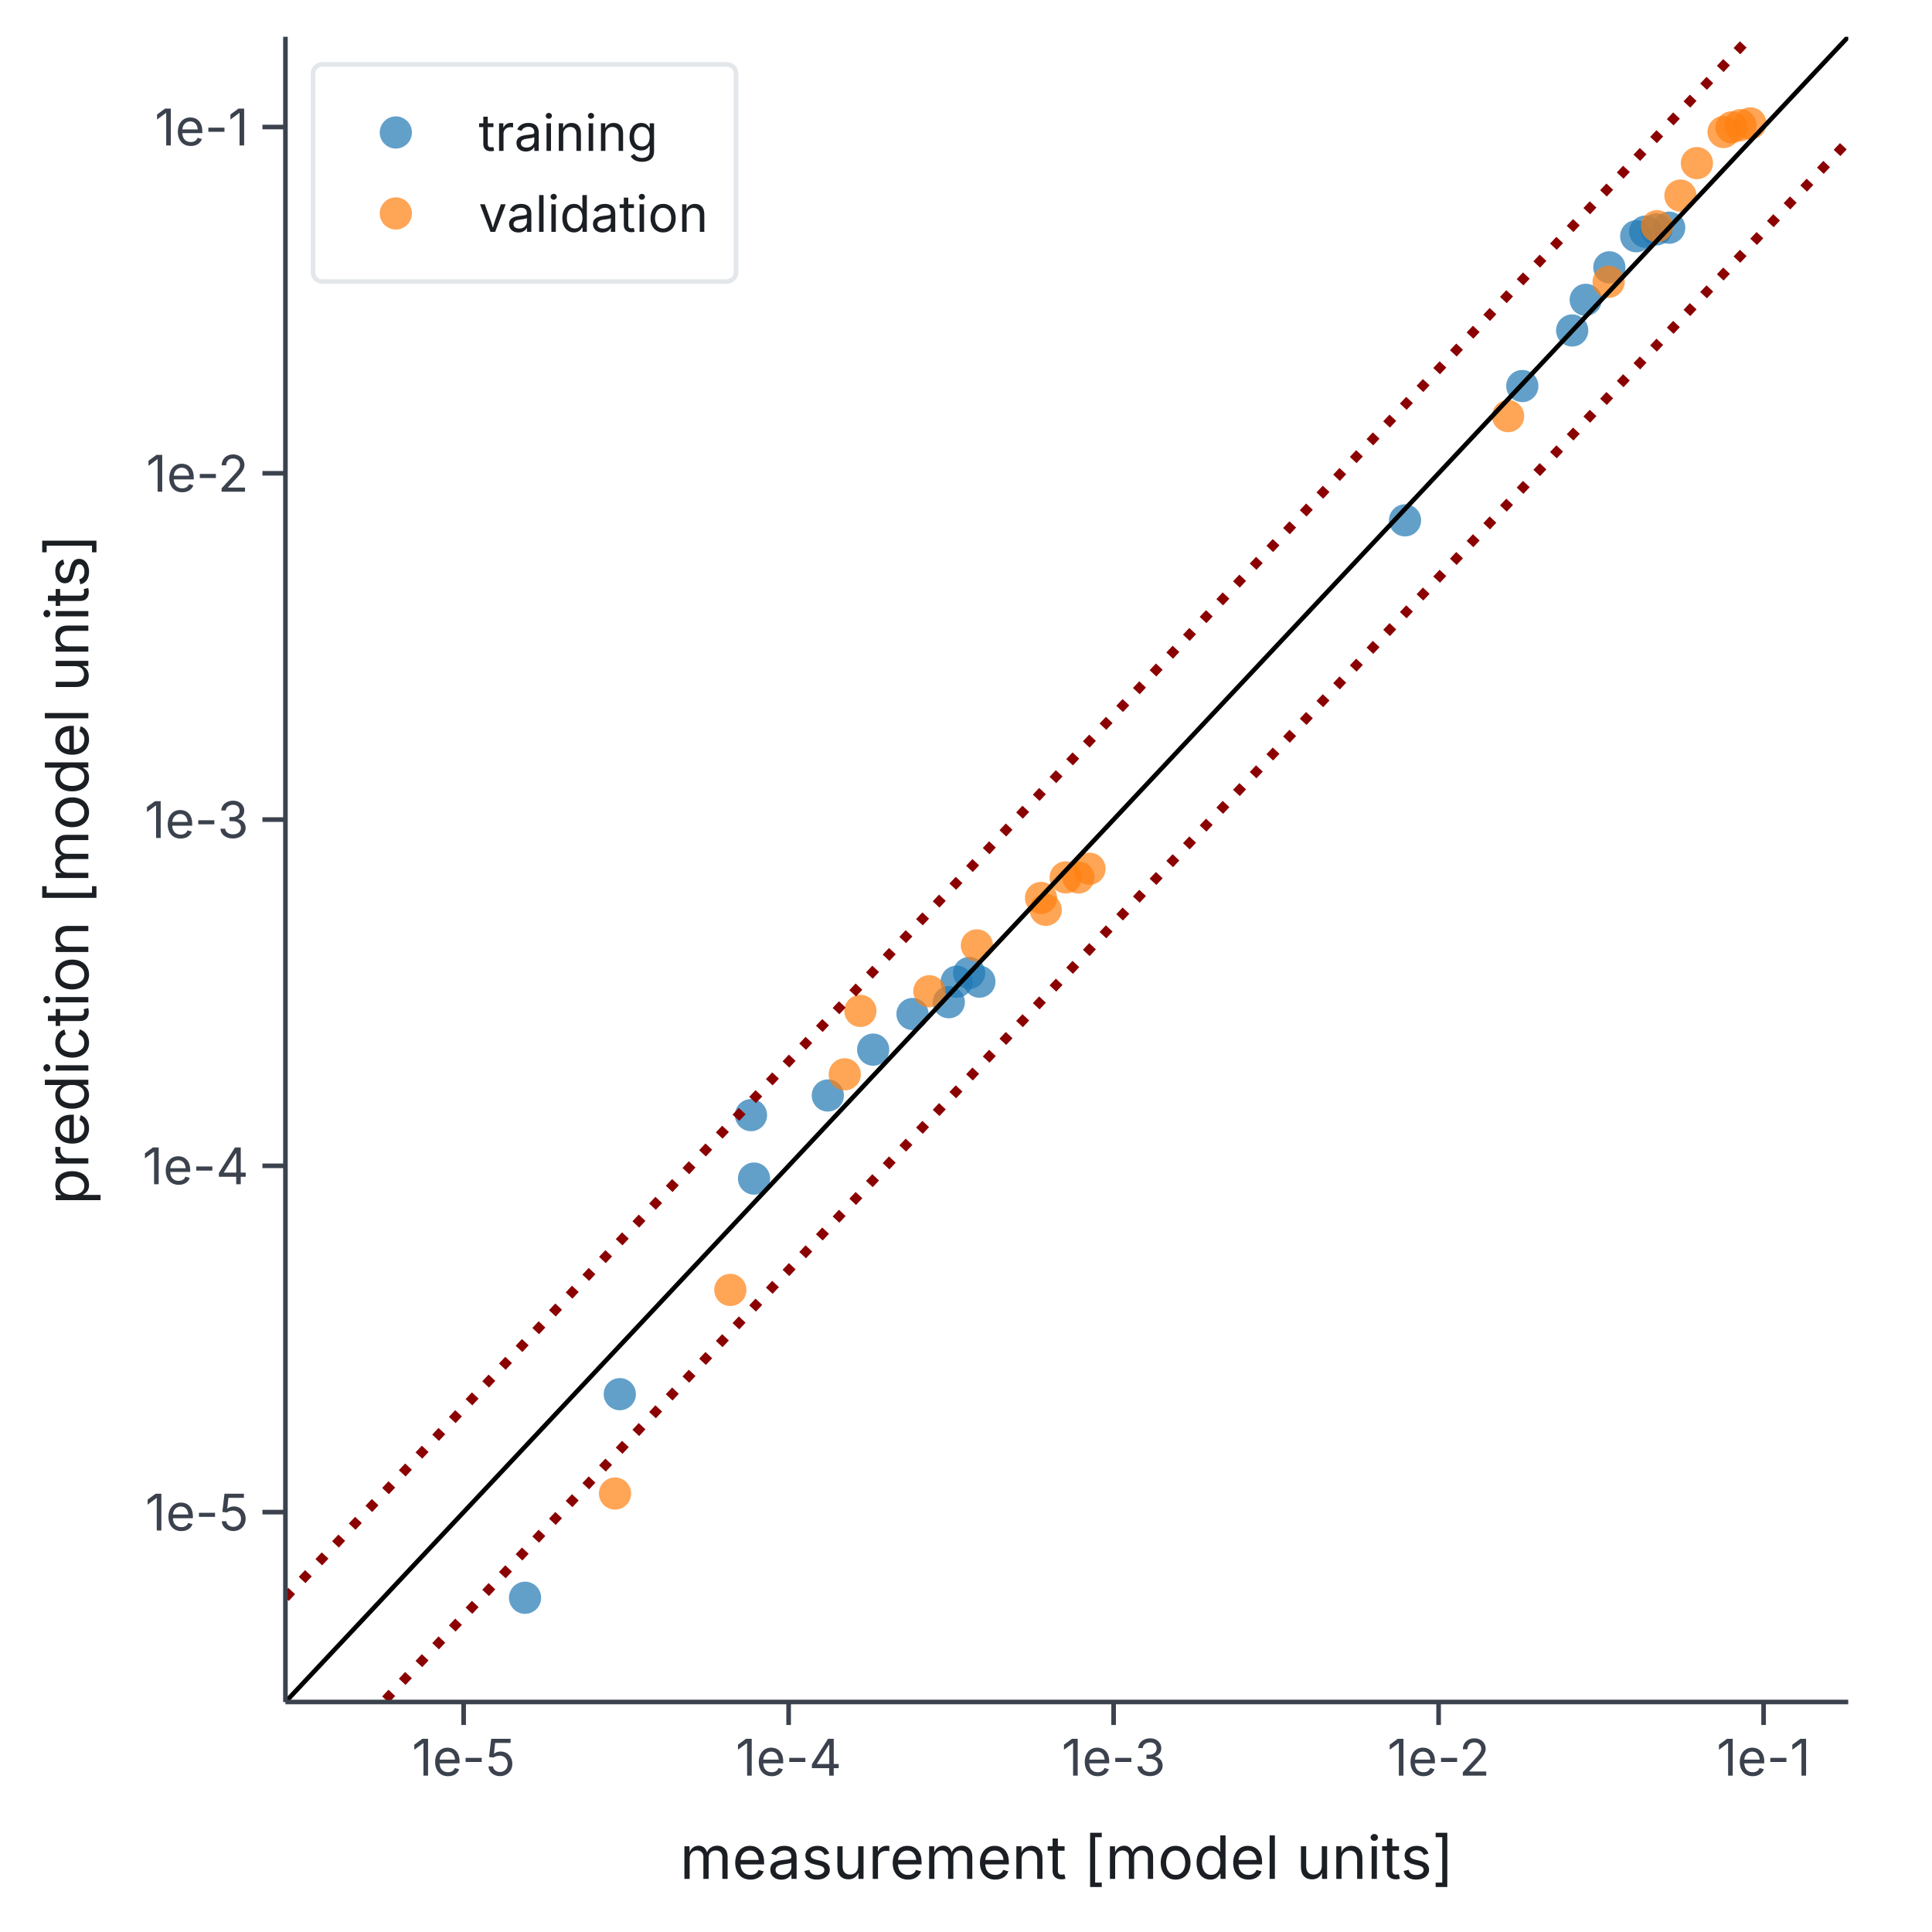
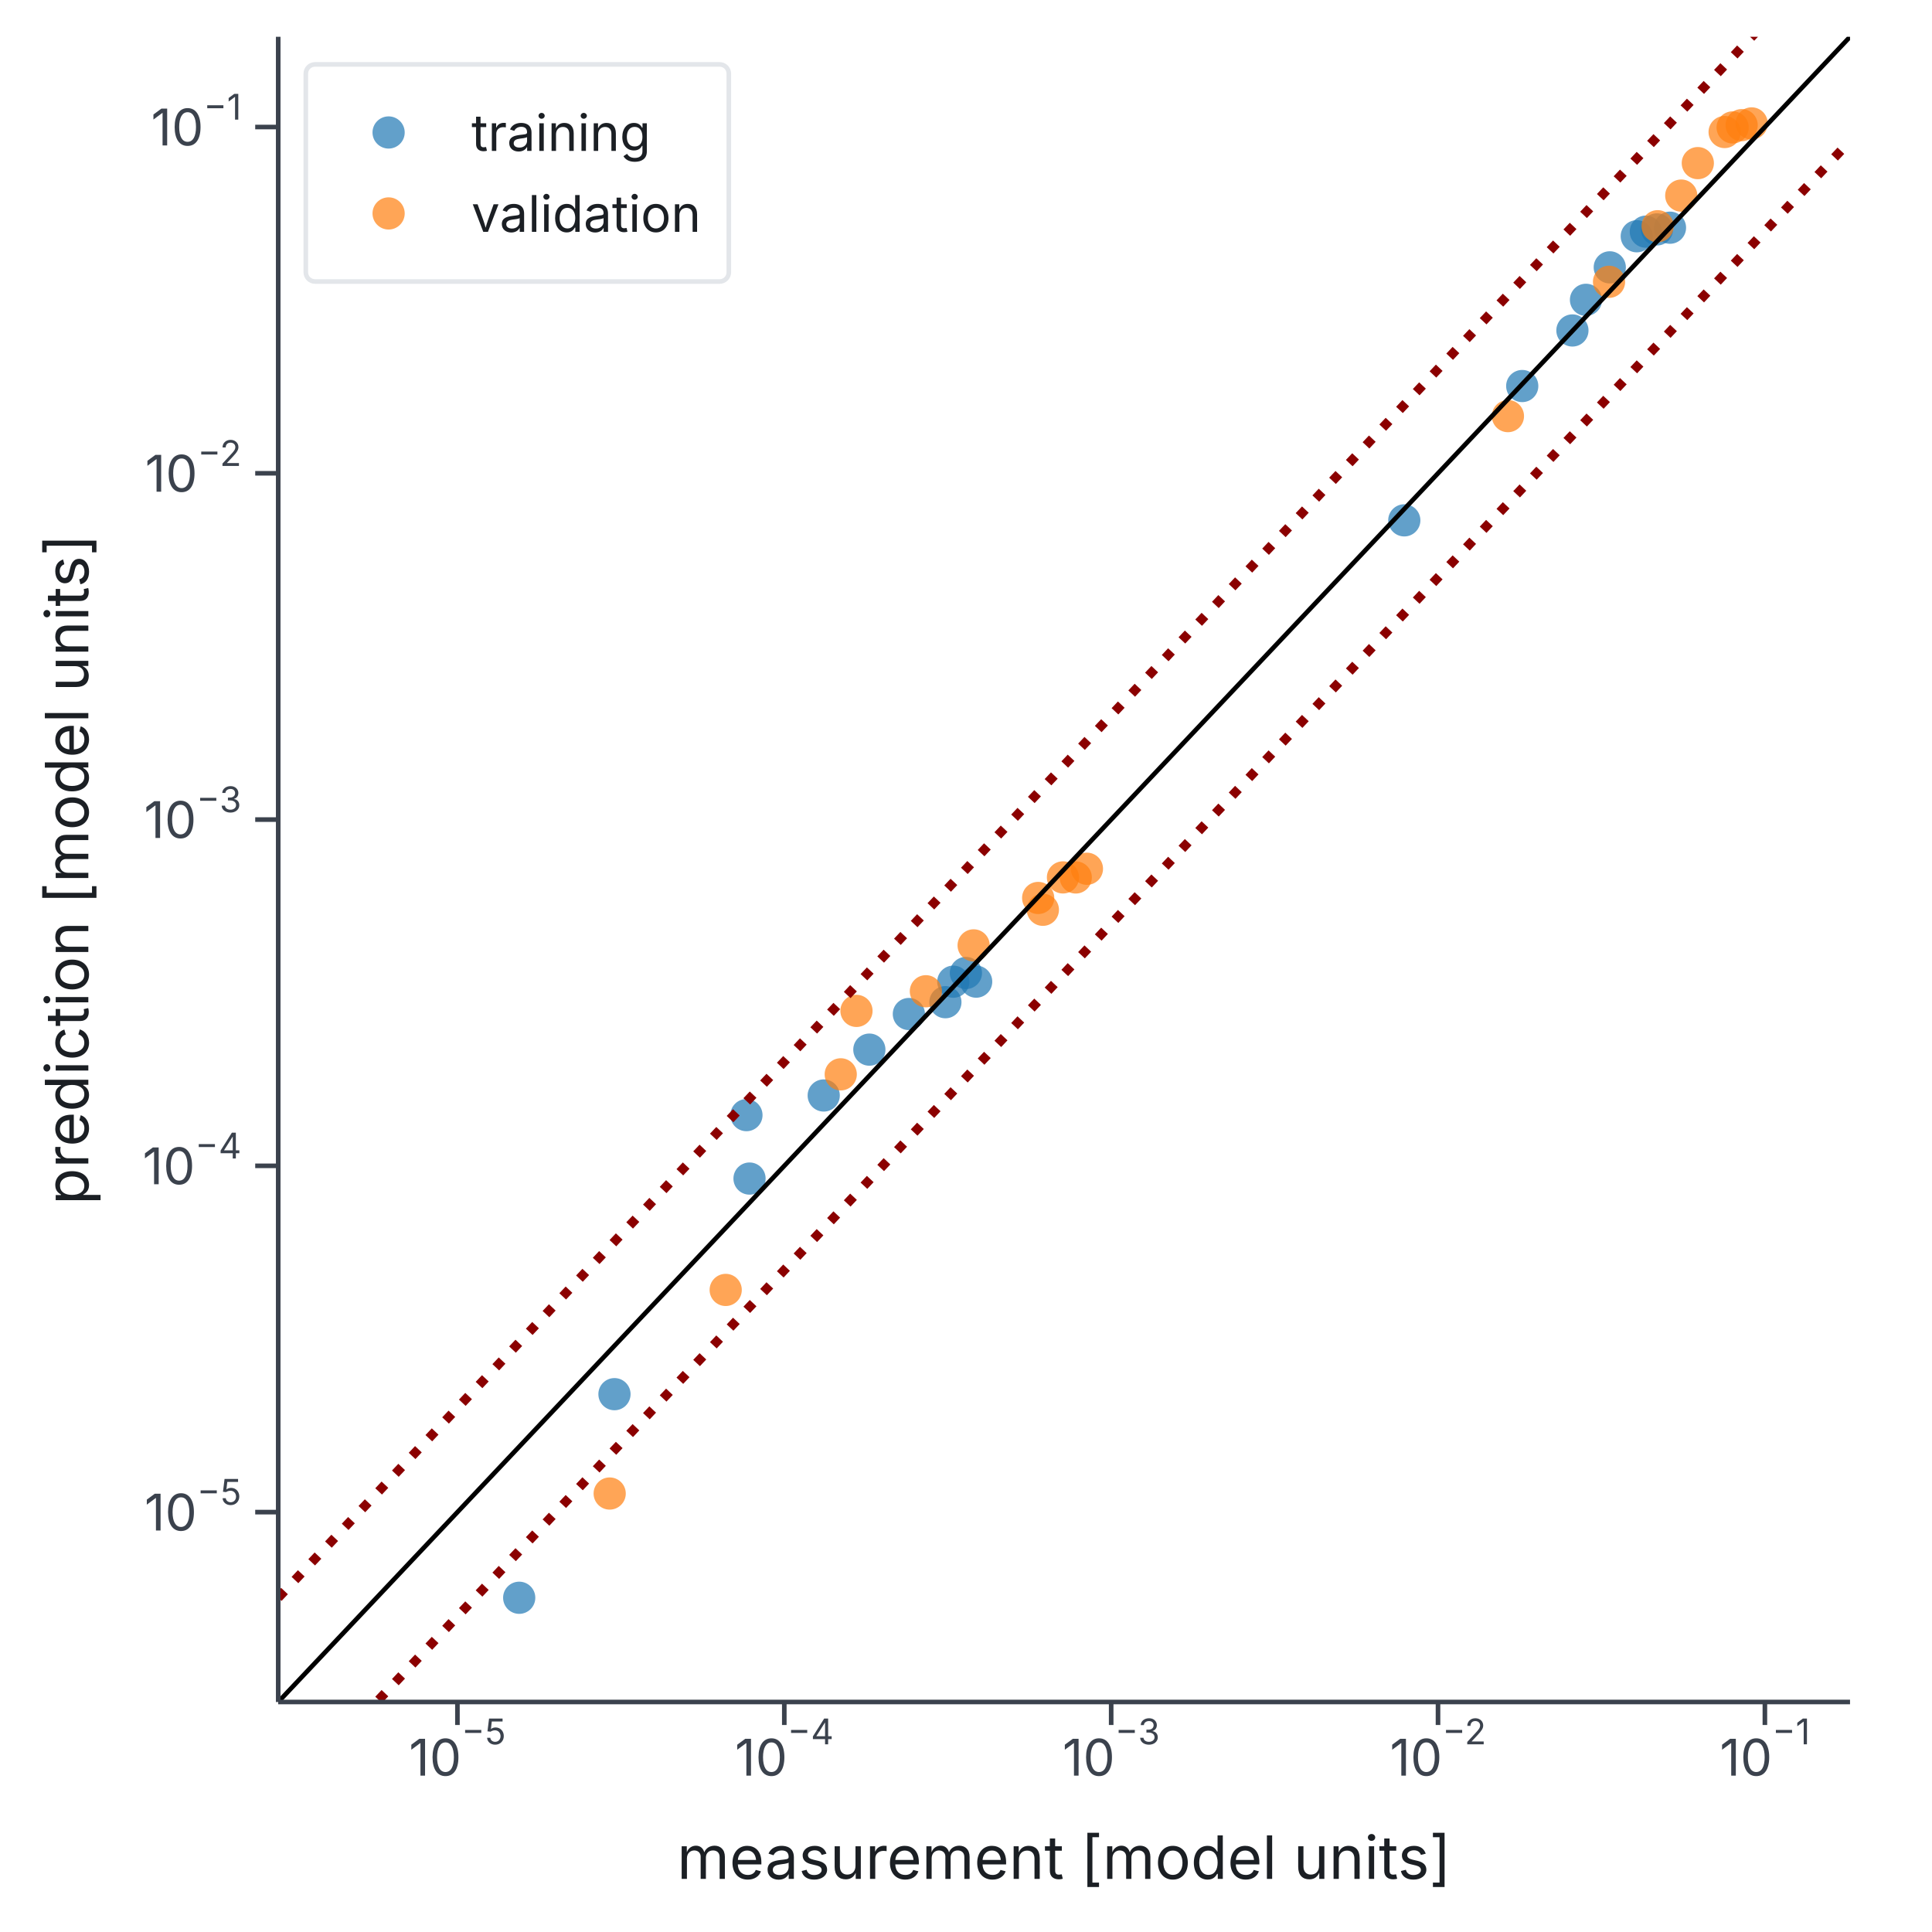
<svg xmlns="http://www.w3.org/2000/svg" width="420" height="420" viewBox="0 0 420 420" class="sbmlsim-figure" role="img" font-family="Inter, -apple-system, BlinkMacSystemFont, 'Segoe UI', Roboto, Helvetica, Arial, sans-serif">
  <defs>
-     <clipPath id="sbmlsim-bbd2d2627af6-p0-clip-0">
-       <rect x="54.05" y="0" width="339.74" height="362" />
+     <clipPath id="sbmlsim-7f5f8d487b84-p0-clip-0">
+       <rect x="52.48" y="0" width="341.7" height="362" />
    </clipPath>
  </defs>
  <g class="charton-background">
    <rect x="0" y="0" width="420" height="420" fill="#ffffff" />
  </g>
  <svg class="sbmlsim-plot" data-plot="p0" x="8" y="8" width="404" height="404" overflow="visible">
-     <g class="charton-plot" clip-path="url(#sbmlsim-bbd2d2627af6-p0-clip-0)">
+     <g class="charton-plot" clip-path="url(#sbmlsim-7f5f8d487b84-p0-clip-0)">
      <g class="sbmlsim-element sbmlsim-curve" data-element="e0" data-legend="e0">
        <g class="charton-mark charton-mark-point">
-           <circle cx="155.26" cy="234.42" r="3" fill="#1f77b4" stroke="#1f77b4" stroke-width="1" opacity="0.7" />
-           <circle cx="190.37" cy="212.44" r="3" fill="#1f77b4" stroke="#1f77b4" stroke-width="1" opacity="0.7" />
-           <circle cx="199.97" cy="205.41" r="3" fill="#1f77b4" stroke="#1f77b4" stroke-width="1" opacity="0.7" />
-           <circle cx="202.69" cy="203.52" r="3" fill="#1f77b4" stroke="#1f77b4" stroke-width="1" opacity="0.7" />
-           <circle cx="204.91" cy="205.4" r="3" fill="#1f77b4" stroke="#1f77b4" stroke-width="1" opacity="0.7" />
-           <circle cx="198.26" cy="209.87" r="3" fill="#1f77b4" stroke="#1f77b4" stroke-width="1" opacity="0.7" />
-           <circle cx="181.82" cy="220.18" r="3" fill="#1f77b4" stroke="#1f77b4" stroke-width="1" opacity="0.7" />
-           <circle cx="171.96" cy="230.15" r="3" fill="#1f77b4" stroke="#1f77b4" stroke-width="1" opacity="0.7" />
-           <circle cx="155.92" cy="248.21" r="3" fill="#1f77b4" stroke="#1f77b4" stroke-width="1" opacity="0.7" />
-           <circle cx="126.74" cy="295.08" r="3" fill="#1f77b4" stroke="#1f77b4" stroke-width="1" opacity="0.7" />
-           <circle cx="106.14" cy="339.34" r="3" fill="#1f77b4" stroke="#1f77b4" stroke-width="1" opacity="0.7" />
-           <circle cx="297.44" cy="105.12" r="3" fill="#1f77b4" stroke="#1f77b4" stroke-width="1" opacity="0.7" />
-           <circle cx="322.94" cy="75.92" r="3" fill="#1f77b4" stroke="#1f77b4" stroke-width="1" opacity="0.7" />
-           <circle cx="333.78" cy="63.84" r="3" fill="#1f77b4" stroke="#1f77b4" stroke-width="1" opacity="0.7" />
-           <circle cx="336.72" cy="57.18" r="3" fill="#1f77b4" stroke="#1f77b4" stroke-width="1" opacity="0.7" />
-           <circle cx="341.86" cy="50.12" r="3" fill="#1f77b4" stroke="#1f77b4" stroke-width="1" opacity="0.7" />
-           <circle cx="347.7" cy="43.36" r="3" fill="#1f77b4" stroke="#1f77b4" stroke-width="1" opacity="0.7" />
-           <circle cx="349.66" cy="42.36" r="3" fill="#1f77b4" stroke="#1f77b4" stroke-width="1" opacity="0.7" />
-           <circle cx="352.06" cy="41.87" r="3" fill="#1f77b4" stroke="#1f77b4" stroke-width="1" opacity="0.7" />
-           <circle cx="354.87" cy="41.5" r="3" fill="#1f77b4" stroke="#1f77b4" stroke-width="1" opacity="0.7" />
+           <circle cx="154.27" cy="234.42" r="3" fill="#1f77b4" stroke="#1f77b4" stroke-width="1" opacity="0.7" />
+           <circle cx="189.58" cy="212.44" r="3" fill="#1f77b4" stroke="#1f77b4" stroke-width="1" opacity="0.7" />
+           <circle cx="199.24" cy="205.41" r="3" fill="#1f77b4" stroke="#1f77b4" stroke-width="1" opacity="0.7" />
+           <circle cx="201.98" cy="203.52" r="3" fill="#1f77b4" stroke="#1f77b4" stroke-width="1" opacity="0.7" />
+           <circle cx="204.21" cy="205.4" r="3" fill="#1f77b4" stroke="#1f77b4" stroke-width="1" opacity="0.7" />
+           <circle cx="197.52" cy="209.87" r="3" fill="#1f77b4" stroke="#1f77b4" stroke-width="1" opacity="0.7" />
+           <circle cx="180.99" cy="220.18" r="3" fill="#1f77b4" stroke="#1f77b4" stroke-width="1" opacity="0.7" />
+           <circle cx="171.07" cy="230.15" r="3" fill="#1f77b4" stroke="#1f77b4" stroke-width="1" opacity="0.7" />
+           <circle cx="154.94" cy="248.21" r="3" fill="#1f77b4" stroke="#1f77b4" stroke-width="1" opacity="0.7" />
+           <circle cx="125.58" cy="295.08" r="3" fill="#1f77b4" stroke="#1f77b4" stroke-width="1" opacity="0.7" />
+           <circle cx="104.87" cy="339.34" r="3" fill="#1f77b4" stroke="#1f77b4" stroke-width="1" opacity="0.7" />
+           <circle cx="297.28" cy="105.12" r="3" fill="#1f77b4" stroke="#1f77b4" stroke-width="1" opacity="0.7" />
+           <circle cx="322.92" cy="75.92" r="3" fill="#1f77b4" stroke="#1f77b4" stroke-width="1" opacity="0.7" />
+           <circle cx="333.83" cy="63.84" r="3" fill="#1f77b4" stroke="#1f77b4" stroke-width="1" opacity="0.7" />
+           <circle cx="336.78" cy="57.18" r="3" fill="#1f77b4" stroke="#1f77b4" stroke-width="1" opacity="0.7" />
+           <circle cx="341.95" cy="50.12" r="3" fill="#1f77b4" stroke="#1f77b4" stroke-width="1" opacity="0.7" />
+           <circle cx="347.82" cy="43.36" r="3" fill="#1f77b4" stroke="#1f77b4" stroke-width="1" opacity="0.7" />
+           <circle cx="349.79" cy="42.36" r="3" fill="#1f77b4" stroke="#1f77b4" stroke-width="1" opacity="0.7" />
+           <circle cx="352.21" cy="41.87" r="3" fill="#1f77b4" stroke="#1f77b4" stroke-width="1" opacity="0.7" />
+           <circle cx="355.04" cy="41.5" r="3" fill="#1f77b4" stroke="#1f77b4" stroke-width="1" opacity="0.7" />
        </g>
      </g>
      <g class="sbmlsim-element sbmlsim-curve" data-element="e1" data-legend="e1">
        <g class="charton-mark charton-mark-point">
-           <circle cx="179.04" cy="211.76" r="3" fill="#ff7f0e" stroke="#ff7f0e" stroke-width="1" opacity="0.7" />
-           <circle cx="219.33" cy="189.78" r="3" fill="#ff7f0e" stroke="#ff7f0e" stroke-width="1" opacity="0.7" />
-           <circle cx="226.44" cy="182.75" r="3" fill="#ff7f0e" stroke="#ff7f0e" stroke-width="1" opacity="0.7" />
-           <circle cx="228.85" cy="180.86" r="3" fill="#ff7f0e" stroke="#ff7f0e" stroke-width="1" opacity="0.7" />
-           <circle cx="223.67" cy="182.74" r="3" fill="#ff7f0e" stroke="#ff7f0e" stroke-width="1" opacity="0.7" />
-           <circle cx="218.31" cy="187.21" r="3" fill="#ff7f0e" stroke="#ff7f0e" stroke-width="1" opacity="0.7" />
-           <circle cx="204.37" cy="197.52" r="3" fill="#ff7f0e" stroke="#ff7f0e" stroke-width="1" opacity="0.7" />
-           <circle cx="194.04" cy="207.49" r="3" fill="#ff7f0e" stroke="#ff7f0e" stroke-width="1" opacity="0.7" />
-           <circle cx="175.64" cy="225.55" r="3" fill="#ff7f0e" stroke="#ff7f0e" stroke-width="1" opacity="0.7" />
-           <circle cx="150.77" cy="272.42" r="3" fill="#ff7f0e" stroke="#ff7f0e" stroke-width="1" opacity="0.7" />
-           <circle cx="125.7" cy="316.68" r="3" fill="#ff7f0e" stroke="#ff7f0e" stroke-width="1" opacity="0.7" />
-           <circle cx="319.85" cy="82.46" r="3" fill="#ff7f0e" stroke="#ff7f0e" stroke-width="1" opacity="0.7" />
-           <circle cx="341.7" cy="53.26" r="3" fill="#ff7f0e" stroke="#ff7f0e" stroke-width="1" opacity="0.7" />
-           <circle cx="352.2" cy="41.18" r="3" fill="#ff7f0e" stroke="#ff7f0e" stroke-width="1" opacity="0.7" />
-           <circle cx="357.31" cy="34.52" r="3" fill="#ff7f0e" stroke="#ff7f0e" stroke-width="1" opacity="0.7" />
-           <circle cx="360.89" cy="27.46" r="3" fill="#ff7f0e" stroke="#ff7f0e" stroke-width="1" opacity="0.7" />
-           <circle cx="366.69" cy="20.7" r="3" fill="#ff7f0e" stroke="#ff7f0e" stroke-width="1" opacity="0.7" />
-           <circle cx="368.42" cy="19.7" r="3" fill="#ff7f0e" stroke="#ff7f0e" stroke-width="1" opacity="0.7" />
-           <circle cx="370.36" cy="19.21" r="3" fill="#ff7f0e" stroke="#ff7f0e" stroke-width="1" opacity="0.7" />
-           <circle cx="372.52" cy="18.83" r="3" fill="#ff7f0e" stroke="#ff7f0e" stroke-width="1" opacity="0.7" />
+           <circle cx="178.19" cy="211.76" r="3" fill="#ff7f0e" stroke="#ff7f0e" stroke-width="1" opacity="0.7" />
+           <circle cx="218.71" cy="189.78" r="3" fill="#ff7f0e" stroke="#ff7f0e" stroke-width="1" opacity="0.7" />
+           <circle cx="225.86" cy="182.75" r="3" fill="#ff7f0e" stroke="#ff7f0e" stroke-width="1" opacity="0.7" />
+           <circle cx="228.29" cy="180.86" r="3" fill="#ff7f0e" stroke="#ff7f0e" stroke-width="1" opacity="0.7" />
+           <circle cx="223.08" cy="182.74" r="3" fill="#ff7f0e" stroke="#ff7f0e" stroke-width="1" opacity="0.7" />
+           <circle cx="217.69" cy="187.21" r="3" fill="#ff7f0e" stroke="#ff7f0e" stroke-width="1" opacity="0.7" />
+           <circle cx="203.66" cy="197.52" r="3" fill="#ff7f0e" stroke="#ff7f0e" stroke-width="1" opacity="0.7" />
+           <circle cx="193.28" cy="207.49" r="3" fill="#ff7f0e" stroke="#ff7f0e" stroke-width="1" opacity="0.7" />
+           <circle cx="174.77" cy="225.55" r="3" fill="#ff7f0e" stroke="#ff7f0e" stroke-width="1" opacity="0.7" />
+           <circle cx="149.76" cy="272.42" r="3" fill="#ff7f0e" stroke="#ff7f0e" stroke-width="1" opacity="0.7" />
+           <circle cx="124.54" cy="316.68" r="3" fill="#ff7f0e" stroke="#ff7f0e" stroke-width="1" opacity="0.7" />
+           <circle cx="319.81" cy="82.46" r="3" fill="#ff7f0e" stroke="#ff7f0e" stroke-width="1" opacity="0.7" />
+           <circle cx="341.79" cy="53.26" r="3" fill="#ff7f0e" stroke="#ff7f0e" stroke-width="1" opacity="0.7" />
+           <circle cx="352.35" cy="41.18" r="3" fill="#ff7f0e" stroke="#ff7f0e" stroke-width="1" opacity="0.7" />
+           <circle cx="357.49" cy="34.52" r="3" fill="#ff7f0e" stroke="#ff7f0e" stroke-width="1" opacity="0.7" />
+           <circle cx="361.09" cy="27.46" r="3" fill="#ff7f0e" stroke="#ff7f0e" stroke-width="1" opacity="0.7" />
+           <circle cx="366.92" cy="20.7" r="3" fill="#ff7f0e" stroke="#ff7f0e" stroke-width="1" opacity="0.7" />
+           <circle cx="368.66" cy="19.7" r="3" fill="#ff7f0e" stroke="#ff7f0e" stroke-width="1" opacity="0.7" />
+           <circle cx="370.62" cy="19.21" r="3" fill="#ff7f0e" stroke="#ff7f0e" stroke-width="1" opacity="0.7" />
+           <circle cx="372.79" cy="18.83" r="3" fill="#ff7f0e" stroke="#ff7f0e" stroke-width="1" opacity="0.7" />
        </g>
      </g>
      <g class="sbmlsim-element sbmlsim-curve" data-element="e2">
        <g class="charton-mark charton-mark-path">
-           <path d="M54.05 362L393.79 0" fill="none" stroke="#000000" stroke-width="1" stroke-linejoin="round" />
+           <path d="M52.48 362L394.18 0" fill="none" stroke="#000000" stroke-width="1" stroke-linejoin="round" />
        </g>
      </g>
      <g class="sbmlsim-element sbmlsim-curve" data-element="e3">
        <g class="charton-mark charton-mark-path">
-           <path d="M54.05 339.34L393.79 -22.66" fill="none" stroke="#8b0000" stroke-width="2" stroke-dasharray="2 3.3" stroke-linejoin="round" />
+           <path d="M52.48 339.34L394.18 -22.66" fill="none" stroke="#8b0000" stroke-width="2" stroke-dasharray="2 3.3" stroke-linejoin="round" />
        </g>
      </g>
      <g class="sbmlsim-element sbmlsim-curve" data-element="e4">
        <g class="charton-mark charton-mark-path">
-           <path d="M54.05 384.66L393.79 22.66" fill="none" stroke="#8b0000" stroke-width="2" stroke-dasharray="2 3.3" stroke-linejoin="round" />
+           <path d="M52.48 384.66L394.18 22.66" fill="none" stroke="#8b0000" stroke-width="2" stroke-dasharray="2 3.3" stroke-linejoin="round" />
        </g>
      </g>
    </g>
    <g class="charton-axis charton-axis-x" data-axis="x">
      <g class="charton-axis-line">
-         <path d="M54.05 362L393.79 362" fill="none" stroke="#3b424d" stroke-width="1" stroke-linejoin="round" />
+         <path d="M52.48 362L394.18 362" fill="none" stroke="#3b424d" stroke-width="1" stroke-linejoin="round" />
      </g>
      <g class="charton-tick">
-         <path d="M92.79 362L92.79 367" fill="none" stroke="#3b424d" stroke-width="1" stroke-linejoin="round" />
-         <path d="M163.44 362L163.44 367" fill="none" stroke="#3b424d" stroke-width="1" stroke-linejoin="round" />
-         <path d="M234.09 362L234.09 367" fill="none" stroke="#3b424d" stroke-width="1" stroke-linejoin="round" />
-         <path d="M304.74 362L304.74 367" fill="none" stroke="#3b424d" stroke-width="1" stroke-linejoin="round" />
-         <path d="M375.39 362L375.39 367" fill="none" stroke="#3b424d" stroke-width="1" stroke-linejoin="round" />
+         <path d="M91.44 362L91.44 367" fill="none" stroke="#3b424d" stroke-width="1" stroke-linejoin="round" />
+         <path d="M162.5 362L162.5 367" fill="none" stroke="#3b424d" stroke-width="1" stroke-linejoin="round" />
+         <path d="M233.56 362L233.56 367" fill="none" stroke="#3b424d" stroke-width="1" stroke-linejoin="round" />
+         <path d="M304.61 362L304.61 367" fill="none" stroke="#3b424d" stroke-width="1" stroke-linejoin="round" />
+         <path d="M375.67 362L375.67 367" fill="none" stroke="#3b424d" stroke-width="1" stroke-linejoin="round" />
      </g>
      <g class="charton-tick-label">
-         <text x="92.79" y="370" font-size="11" fill="#3b424d" text-anchor="middle" dominant-baseline="hanging">1e-5</text>
-         <text x="163.44" y="370" font-size="11" fill="#3b424d" text-anchor="middle" dominant-baseline="hanging">1e-4</text>
-         <text x="234.09" y="370" font-size="11" fill="#3b424d" text-anchor="middle" dominant-baseline="hanging">1e-3</text>
-         <text x="304.74" y="370" font-size="11" fill="#3b424d" text-anchor="middle" dominant-baseline="hanging">1e-2</text>
-         <text x="375.39" y="370" font-size="11" fill="#3b424d" text-anchor="middle" dominant-baseline="hanging">1e-1</text>
+         <text x="91.44" y="370" font-size="11" fill="#3b424d" text-anchor="middle" dominant-baseline="hanging">10<tspan dy="-4.4" font-size="7.7">−5</tspan>
+         </text>
+         <text x="162.5" y="370" font-size="11" fill="#3b424d" text-anchor="middle" dominant-baseline="hanging">10<tspan dy="-4.4" font-size="7.7">−4</tspan>
+         </text>
+         <text x="233.56" y="370" font-size="11" fill="#3b424d" text-anchor="middle" dominant-baseline="hanging">10<tspan dy="-4.4" font-size="7.7">−3</tspan>
+         </text>
+         <text x="304.61" y="370" font-size="11" fill="#3b424d" text-anchor="middle" dominant-baseline="hanging">10<tspan dy="-4.4" font-size="7.7">−2</tspan>
+         </text>
+         <text x="375.67" y="370" font-size="11" fill="#3b424d" text-anchor="middle" dominant-baseline="hanging">10<tspan dy="-4.4" font-size="7.7">−1</tspan>
+         </text>
      </g>
      <g class="charton-axis-title">
-         <text x="223.92" y="391" font-size="13" fill="#1b1f24" text-anchor="middle" dominant-baseline="hanging">measurement [model units]</text>
+         <text x="223.33" y="391" font-size="13" fill="#1b1f24" text-anchor="middle" dominant-baseline="hanging">measurement [model units]</text>
      </g>
    </g>
    <g class="charton-axis charton-axis-y" data-axis="y">
      <g class="charton-axis-line">
-         <path d="M54.05 0L54.05 362" fill="none" stroke="#3b424d" stroke-width="1" stroke-linejoin="round" />
+         <path d="M52.48 0L52.48 362" fill="none" stroke="#3b424d" stroke-width="1" stroke-linejoin="round" />
      </g>
      <g class="charton-tick">
-         <path d="M54.05 320.72L49.05 320.72" fill="none" stroke="#3b424d" stroke-width="1" stroke-linejoin="round" />
-         <path d="M54.05 245.44L49.05 245.44" fill="none" stroke="#3b424d" stroke-width="1" stroke-linejoin="round" />
-         <path d="M54.05 170.17L49.05 170.17" fill="none" stroke="#3b424d" stroke-width="1" stroke-linejoin="round" />
-         <path d="M54.05 94.89L49.05 94.89" fill="none" stroke="#3b424d" stroke-width="1" stroke-linejoin="round" />
-         <path d="M54.05 19.61L49.05 19.61" fill="none" stroke="#3b424d" stroke-width="1" stroke-linejoin="round" />
+         <path d="M52.48 320.72L47.48 320.72" fill="none" stroke="#3b424d" stroke-width="1" stroke-linejoin="round" />
+         <path d="M52.48 245.44L47.48 245.44" fill="none" stroke="#3b424d" stroke-width="1" stroke-linejoin="round" />
+         <path d="M52.48 170.17L47.48 170.17" fill="none" stroke="#3b424d" stroke-width="1" stroke-linejoin="round" />
+         <path d="M52.48 94.89L47.48 94.89" fill="none" stroke="#3b424d" stroke-width="1" stroke-linejoin="round" />
+         <path d="M52.48 19.61L47.48 19.61" fill="none" stroke="#3b424d" stroke-width="1" stroke-linejoin="round" />
      </g>
      <g class="charton-tick-label">
-         <text x="46.05" y="320.72" font-size="11" fill="#3b424d" text-anchor="end" dominant-baseline="central">1e-5</text>
-         <text x="46.05" y="245.44" font-size="11" fill="#3b424d" text-anchor="end" dominant-baseline="central">1e-4</text>
-         <text x="46.05" y="170.17" font-size="11" fill="#3b424d" text-anchor="end" dominant-baseline="central">1e-3</text>
-         <text x="46.05" y="94.89" font-size="11" fill="#3b424d" text-anchor="end" dominant-baseline="central">1e-2</text>
-         <text x="46.05" y="19.61" font-size="11" fill="#3b424d" text-anchor="end" dominant-baseline="central">1e-1</text>
+         <text x="44.48" y="320.72" font-size="11" fill="#3b424d" text-anchor="end" dominant-baseline="central">10<tspan dy="-4.4" font-size="7.7">−5</tspan>
+         </text>
+         <text x="44.48" y="245.44" font-size="11" fill="#3b424d" text-anchor="end" dominant-baseline="central">10<tspan dy="-4.4" font-size="7.7">−4</tspan>
+         </text>
+         <text x="44.48" y="170.17" font-size="11" fill="#3b424d" text-anchor="end" dominant-baseline="central">10<tspan dy="-4.4" font-size="7.7">−3</tspan>
+         </text>
+         <text x="44.48" y="94.89" font-size="11" fill="#3b424d" text-anchor="end" dominant-baseline="central">10<tspan dy="-4.4" font-size="7.7">−2</tspan>
+         </text>
+         <text x="44.48" y="19.61" font-size="11" fill="#3b424d" text-anchor="end" dominant-baseline="central">10<tspan dy="-4.4" font-size="7.7">−1</tspan>
+         </text>
      </g>
      <g class="charton-axis-title">
        <text x="6.5" y="181" font-size="13" fill="#1b1f24" text-anchor="middle" dominant-baseline="middle" transform="rotate(-90 6.5 181)">prediction [model units]</text>
      </g>
    </g>
  </svg>
  <g class="sbmlsim-legend" data-plot="p0">
-     <rect class="sbmlsim-legend-frame" x="68.05" y="14" width="91.96" height="47.2" rx="2" fill="#ffffff" fill-opacity="0.85" stroke="#e3e6ea" stroke-width="1" />
+     <rect class="sbmlsim-legend-frame" x="66.48" y="14" width="91.96" height="47.2" rx="2" fill="#ffffff" fill-opacity="0.85" stroke="#e3e6ea" stroke-width="1" />
    <g class="sbmlsim-legend-entry" data-legend="e0">
-       <g class="sbmlsim-legend-swatch" transform="translate(74.05 28.8)">
+       <g class="sbmlsim-legend-swatch" transform="translate(72.48 28.8)">
        <circle cx="12" cy="0" r="3" fill="#1f77b4" stroke="#1f77b4" stroke-width="1" opacity="0.7" />
      </g>
-       <text class="sbmlsim-legend-label" x="104.05" y="28.8" font-size="11" fill="#1b1f24" dominant-baseline="central">training</text>
+       <text class="sbmlsim-legend-label" x="102.48" y="28.8" font-size="11" fill="#1b1f24" dominant-baseline="central">training</text>
    </g>
    <g class="sbmlsim-legend-entry" data-legend="e1">
-       <g class="sbmlsim-legend-swatch" transform="translate(74.05 46.4)">
+       <g class="sbmlsim-legend-swatch" transform="translate(72.48 46.4)">
        <circle cx="12" cy="0" r="3" fill="#ff7f0e" stroke="#ff7f0e" stroke-width="1" opacity="0.7" />
      </g>
-       <text class="sbmlsim-legend-label" x="104.05" y="46.4" font-size="11" fill="#1b1f24" dominant-baseline="central">validation</text>
+       <text class="sbmlsim-legend-label" x="102.48" y="46.4" font-size="11" fill="#1b1f24" dominant-baseline="central">validation</text>
    </g>
  </g>
</svg>
